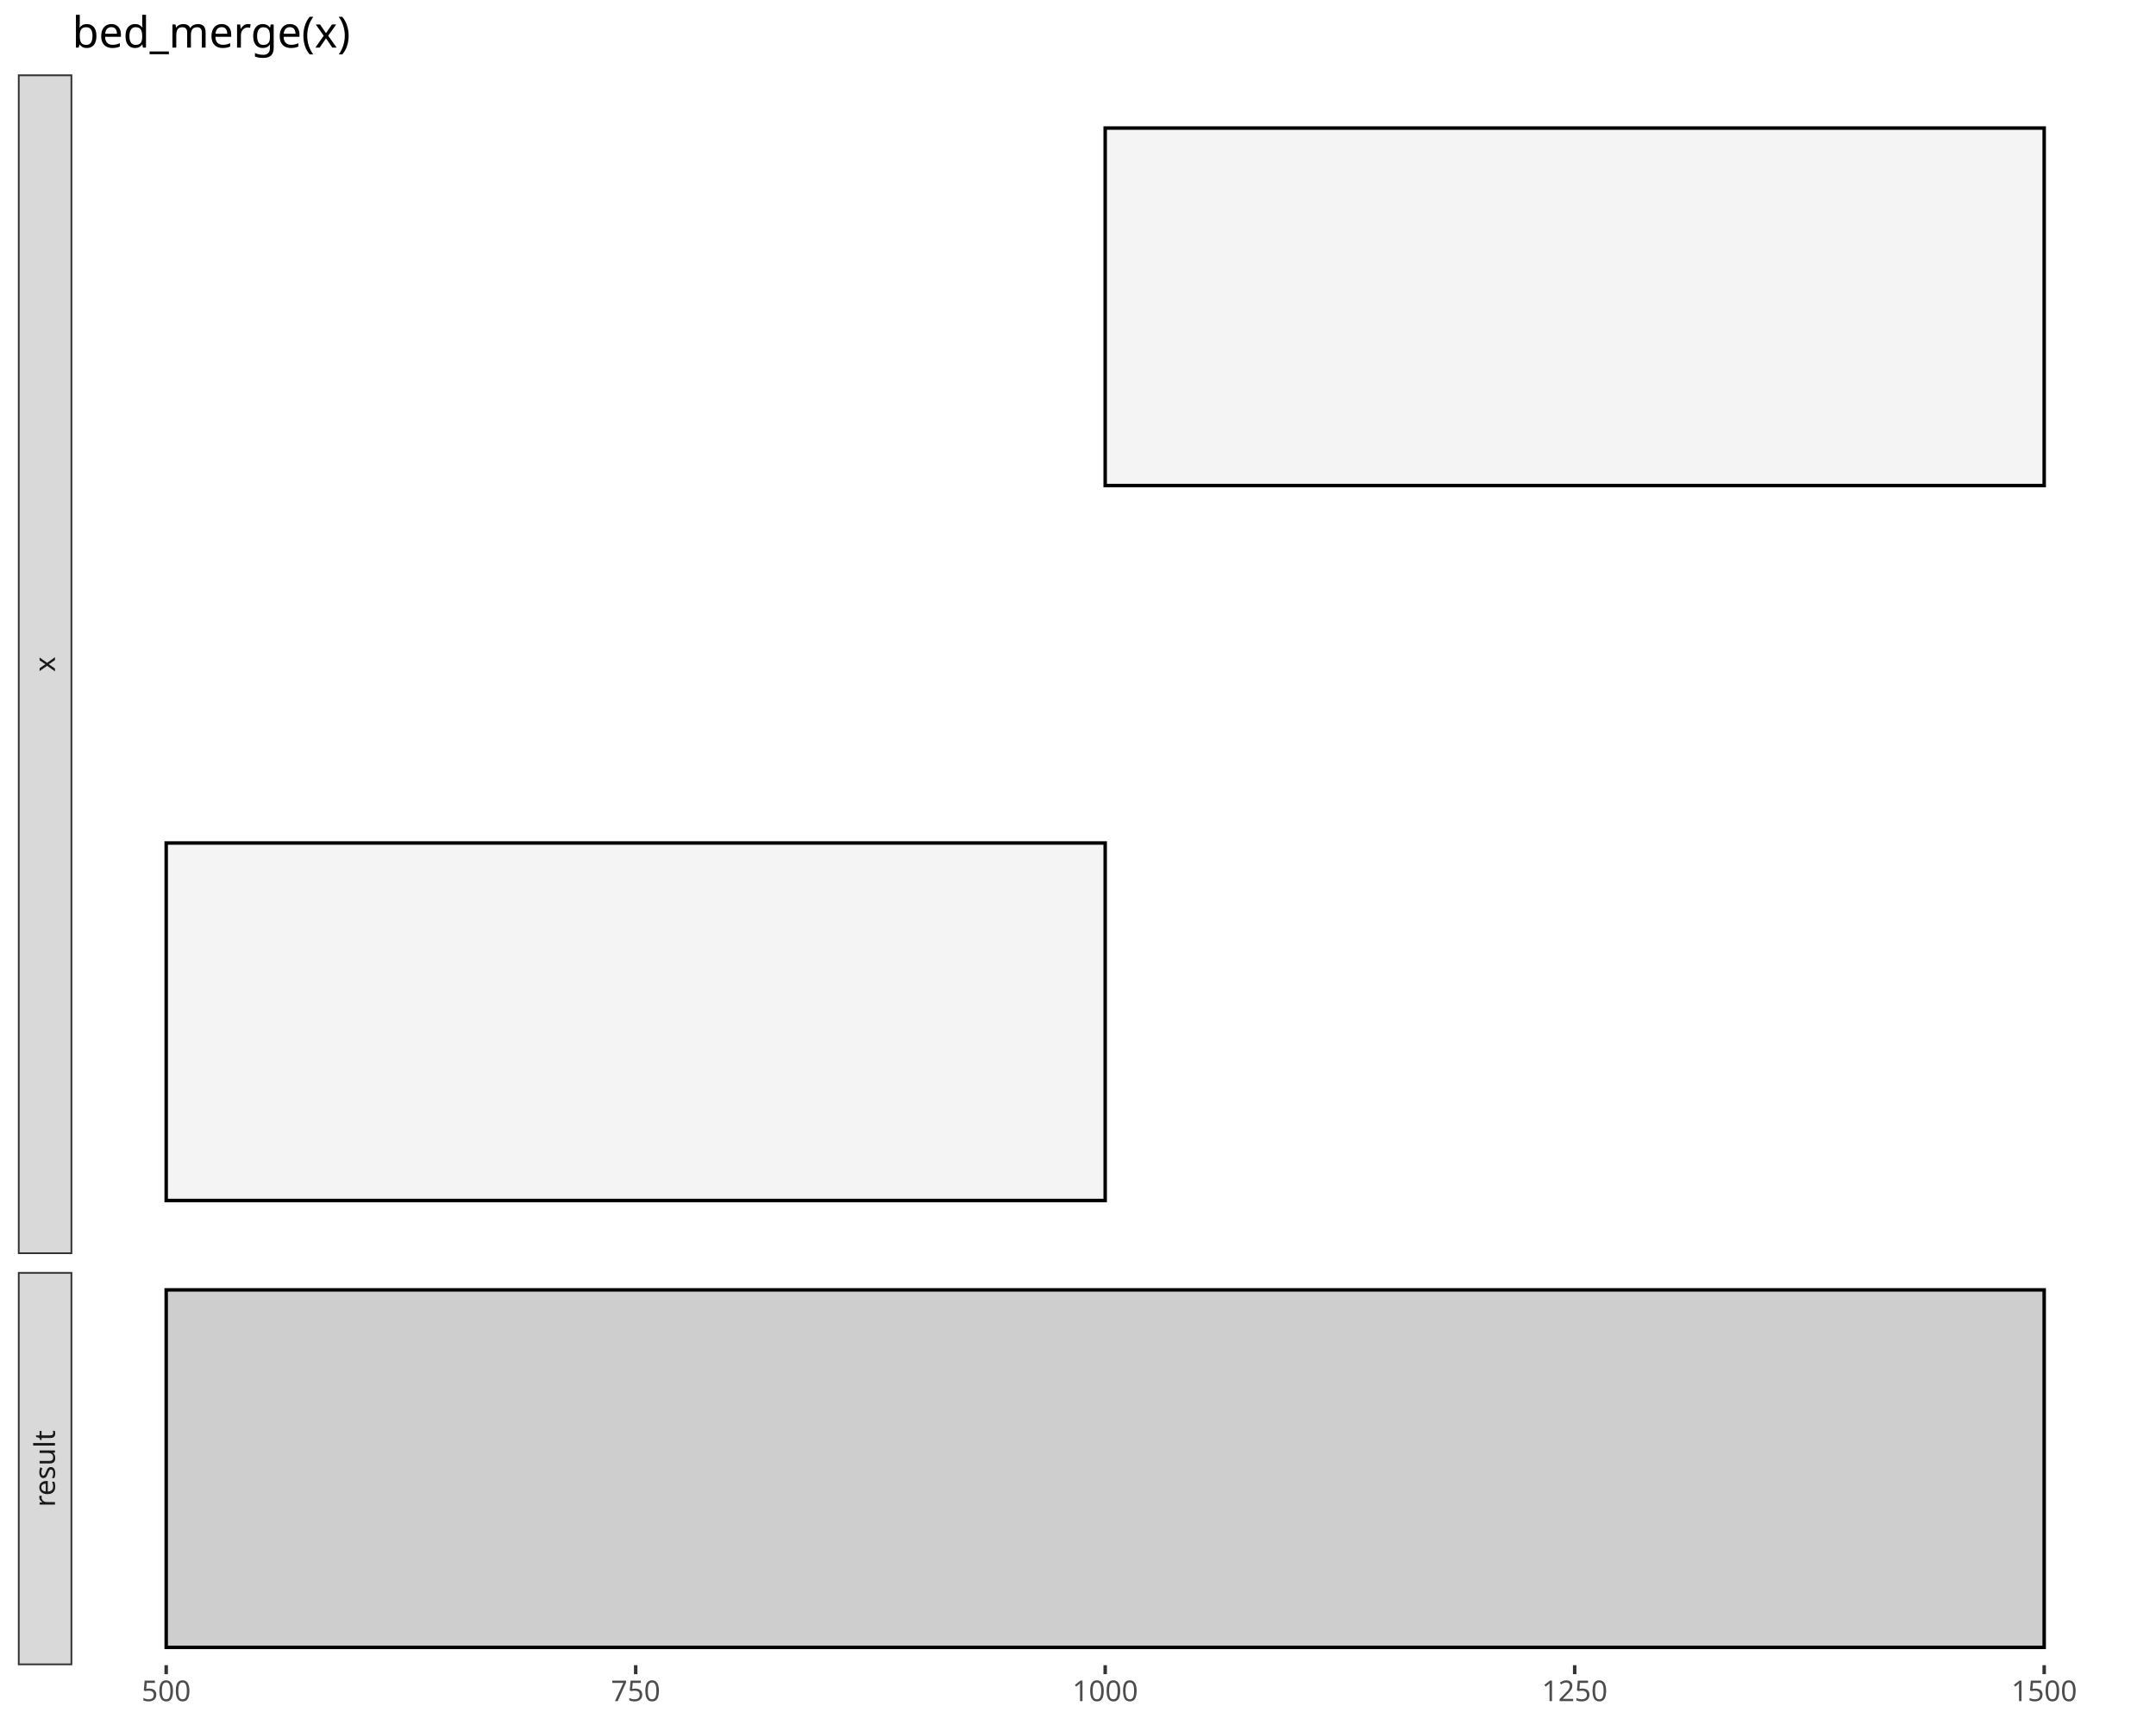
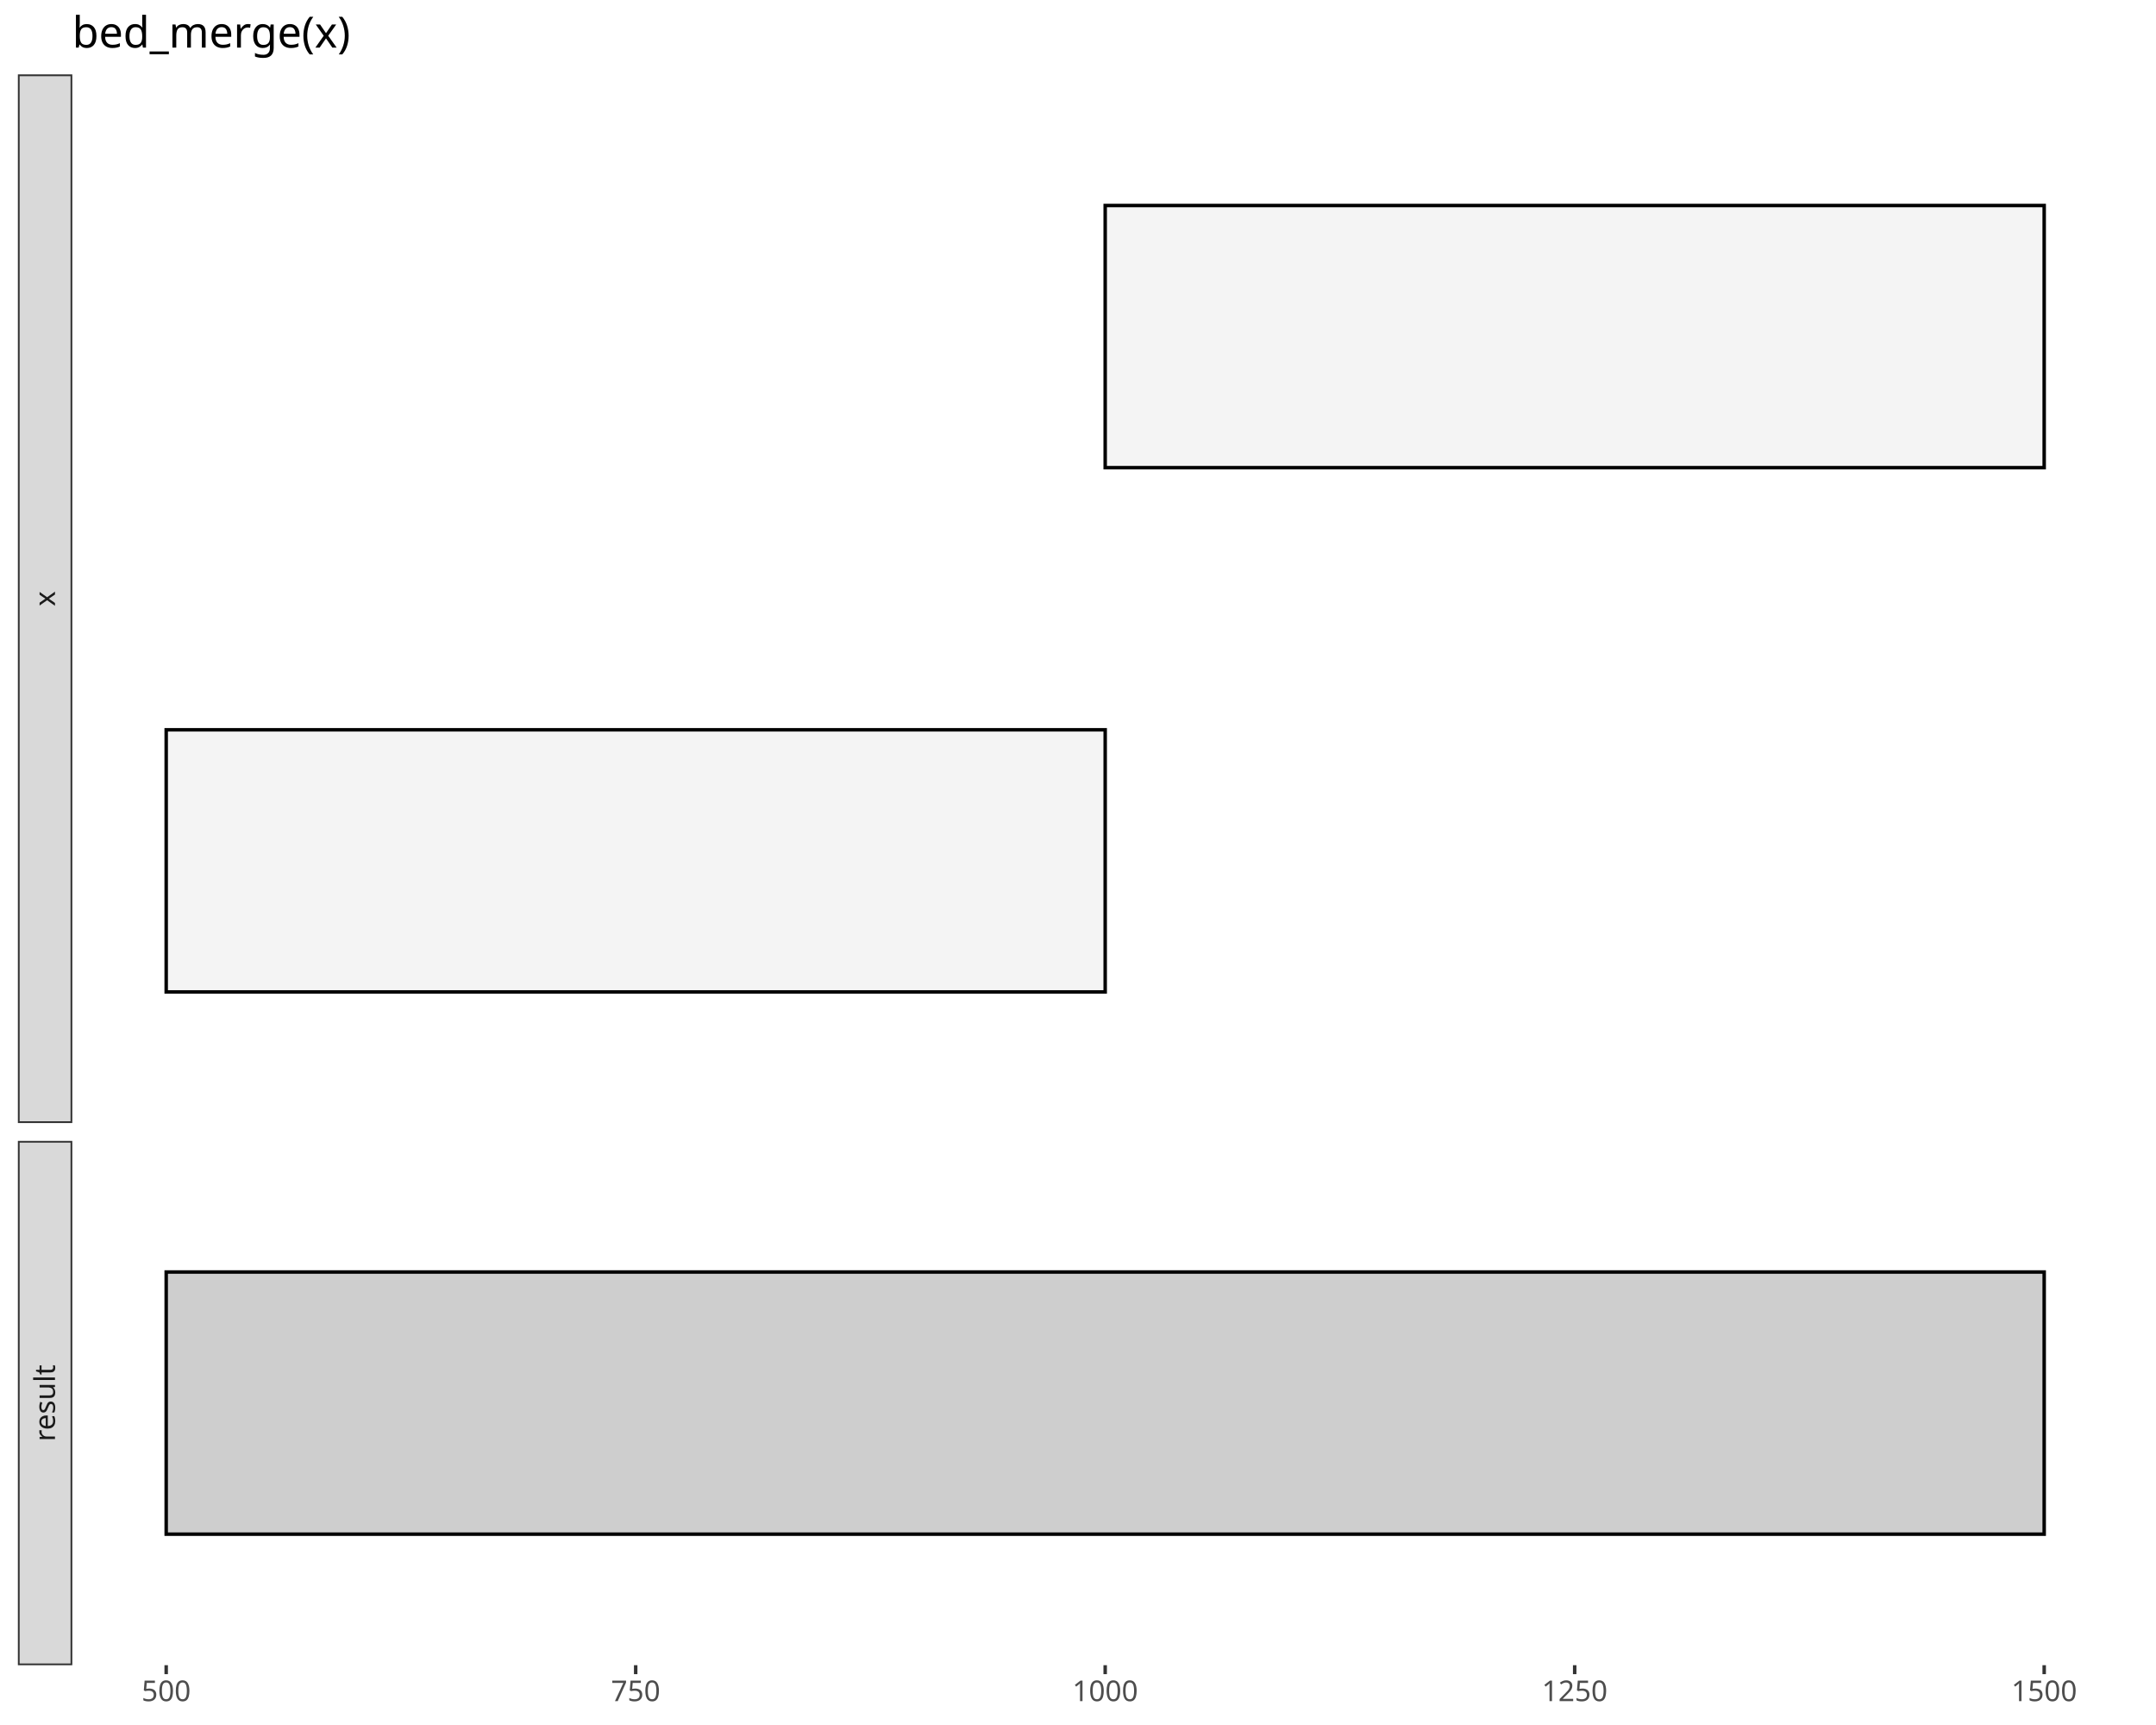
<svg xmlns="http://www.w3.org/2000/svg" class="svglite" data-engine-version="2.0" width="720.00pt" height="576.00pt" viewBox="0 0 720.00 576.00">
  <defs>
    <style type="text/css">
    .svglite line, .svglite polyline, .svglite polygon, .svglite path, .svglite rect, .svglite circle {
      fill: none;
      stroke: #000000;
      stroke-linecap: round;
      stroke-linejoin: round;
      stroke-miterlimit: 10.00;
    }
  </style>
  </defs>
  <rect width="100%" height="100%" style="stroke: none; fill: #FFFFFF;" />
  <defs>
    <clipPath id="cpMC4wMHw3MjAuMDB8MC4wMHw1NzYuMDA=">
      <rect x="0.00" y="0.00" width="720.00" height="576.00" />
    </clipPath>
  </defs>
  <g clip-path="url(#cpMC4wMHw3MjAuMDB8MC4wMHw1NzYuMDA=)">
</g>
  <defs>
-     <clipPath id="cpMjQuMTR8NzE0LjAyfDI0Ljg1fDQxOC43Ng==">
-       <rect x="24.14" y="24.85" width="689.88" height="393.91" />
+     <clipPath id="cpMjQuMTR8NzE0LjAyfDI0Ljg1fDM3NS4wMA==">
+       <rect x="24.14" y="24.85" width="689.88" height="350.14" />
    </clipPath>
  </defs>
-   <g clip-path="url(#cpMjQuMTR8NzE0LjAyfDI0Ljg1fDQxOC43Ng==)">
-     <rect x="55.50" y="281.49" width="313.58" height="119.37" style="stroke-width: 1.16; stroke-linecap: butt; stroke-linejoin: miter; fill: #F0F0F0; fill-opacity: 0.75;" />
-     <rect x="369.08" y="42.76" width="313.58" height="119.37" style="stroke-width: 1.16; stroke-linecap: butt; stroke-linejoin: miter; fill: #F0F0F0; fill-opacity: 0.75;" />
+   <g clip-path="url(#cpMjQuMTR8NzE0LjAyfDI0Ljg1fDM3NS4wMA==)">
+     <rect x="55.50" y="243.69" width="313.58" height="87.54" style="stroke-width: 1.16; stroke-linecap: butt; stroke-linejoin: miter; fill: #F0F0F0; fill-opacity: 0.75;" />
+     <rect x="369.08" y="68.62" width="313.58" height="87.54" style="stroke-width: 1.16; stroke-linecap: butt; stroke-linejoin: miter; fill: #F0F0F0; fill-opacity: 0.75;" />
  </g>
  <g clip-path="url(#cpMC4wMHw3MjAuMDB8MC4wMHw1NzYuMDA=)">
</g>
  <defs>
-     <clipPath id="cpMjQuMTR8NzE0LjAyfDQyNC43NHw1NTYuMDQ=">
-       <rect x="24.14" y="424.74" width="689.88" height="131.30" />
+     <clipPath id="cpMjQuMTR8NzE0LjAyfDM4MC45N3w1NTYuMDQ=">
+       <rect x="24.14" y="380.97" width="689.88" height="175.07" />
    </clipPath>
  </defs>
-   <g clip-path="url(#cpMjQuMTR8NzE0LjAyfDQyNC43NHw1NTYuMDQ=)">
-     <rect x="55.50" y="430.71" width="627.16" height="119.37" style="stroke-width: 1.16; stroke-linecap: butt; stroke-linejoin: miter; fill: #BDBDBD; fill-opacity: 0.75;" />
+   <g clip-path="url(#cpMjQuMTR8NzE0LjAyfDM4MC45N3w1NTYuMDQ=)">
+     <rect x="55.50" y="424.74" width="627.16" height="87.54" style="stroke-width: 1.16; stroke-linecap: butt; stroke-linejoin: miter; fill: #BDBDBD; fill-opacity: 0.75;" />
  </g>
  <g clip-path="url(#cpMC4wMHw3MjAuMDB8MC4wMHw1NzYuMDA=)">
</g>
  <defs>
-     <clipPath id="cpNS45OHwyNC4xNHwyNC44NXw0MTguNzY=">
-       <rect x="5.98" y="24.85" width="18.16" height="393.91" />
+     <clipPath id="cpNS45OHwyNC4xNHwyNC44NXwzNzUuMDA=">
+       <rect x="5.98" y="24.85" width="18.16" height="350.14" />
    </clipPath>
  </defs>
-   <g clip-path="url(#cpNS45OHwyNC4xNHwyNC44NXw0MTguNzY=)">
-     <rect x="5.98" y="24.85" width="18.16" height="393.91" style="stroke-width: 1.16; stroke: #333333; fill: #D9D9D9;" />
-     <text transform="translate(18.36,221.81) rotate(-90)" text-anchor="middle" style="font-size: 9.60px; fill: #1A1A1A; font-family: sans;" textLength="4.80px" lengthAdjust="spacingAndGlyphs">x</text>
+   <g clip-path="url(#cpNS45OHwyNC4xNHwyNC44NXwzNzUuMDA=)">
+     <rect x="5.98" y="24.85" width="18.16" height="350.14" style="stroke-width: 1.16; stroke: #333333; fill: #D9D9D9;" />
+     <text transform="translate(18.36,199.92) rotate(-90)" text-anchor="middle" style="font-size: 9.60px; fill: #1A1A1A; font-family: sans;" textLength="4.80px" lengthAdjust="spacingAndGlyphs">x</text>
  </g>
  <g clip-path="url(#cpMC4wMHw3MjAuMDB8MC4wMHw1NzYuMDA=)">
</g>
  <defs>
-     <clipPath id="cpNS45OHwyNC4xNHw0MjQuNzR8NTU2LjA0">
-       <rect x="5.98" y="424.74" width="18.16" height="131.30" />
+     <clipPath id="cpNS45OHwyNC4xNHwzODAuOTd8NTU2LjA0">
+       <rect x="5.98" y="380.97" width="18.16" height="175.07" />
    </clipPath>
  </defs>
-   <g clip-path="url(#cpNS45OHwyNC4xNHw0MjQuNzR8NTU2LjA0)">
-     <rect x="5.98" y="424.74" width="18.16" height="131.30" style="stroke-width: 1.16; stroke: #333333; fill: #D9D9D9;" />
-     <text transform="translate(18.36,490.39) rotate(-90)" text-anchor="middle" style="font-size: 9.60px; fill: #1A1A1A; font-family: sans;" textLength="23.48px" lengthAdjust="spacingAndGlyphs">result</text>
+   <g clip-path="url(#cpNS45OHwyNC4xNHwzODAuOTd8NTU2LjA0)">
+     <rect x="5.98" y="380.97" width="18.16" height="175.07" style="stroke-width: 1.16; stroke: #333333; fill: #D9D9D9;" />
+     <text transform="translate(18.36,468.51) rotate(-90)" text-anchor="middle" style="font-size: 9.60px; fill: #1A1A1A; font-family: sans;" textLength="23.48px" lengthAdjust="spacingAndGlyphs">result</text>
  </g>
  <g clip-path="url(#cpMC4wMHw3MjAuMDB8MC4wMHw1NzYuMDA=)">
    <polyline points="55.50,559.03 55.50,556.04 " style="stroke-width: 1.16; stroke: #333333; stroke-linecap: butt;" />
    <polyline points="212.29,559.03 212.29,556.04 " style="stroke-width: 1.16; stroke: #333333; stroke-linecap: butt;" />
    <polyline points="369.08,559.03 369.08,556.04 " style="stroke-width: 1.16; stroke: #333333; stroke-linecap: butt;" />
    <polyline points="525.87,559.03 525.87,556.04 " style="stroke-width: 1.16; stroke: #333333; stroke-linecap: butt;" />
    <polyline points="682.66,559.03 682.66,556.04 " style="stroke-width: 1.16; stroke: #333333; stroke-linecap: butt;" />
    <text x="55.50" y="568.03" text-anchor="middle" style="font-size: 9.60px; fill: #4D4D4D; font-family: sans;" textLength="16.02px" lengthAdjust="spacingAndGlyphs">500</text>
    <text x="212.29" y="568.03" text-anchor="middle" style="font-size: 9.60px; fill: #4D4D4D; font-family: sans;" textLength="16.02px" lengthAdjust="spacingAndGlyphs">750</text>
    <text x="369.08" y="568.03" text-anchor="middle" style="font-size: 9.60px; fill: #4D4D4D; font-family: sans;" textLength="21.36px" lengthAdjust="spacingAndGlyphs">1000</text>
    <text x="525.87" y="568.03" text-anchor="middle" style="font-size: 9.60px; fill: #4D4D4D; font-family: sans;" textLength="21.36px" lengthAdjust="spacingAndGlyphs">1250</text>
    <text x="682.66" y="568.03" text-anchor="middle" style="font-size: 9.60px; fill: #4D4D4D; font-family: sans;" textLength="21.36px" lengthAdjust="spacingAndGlyphs">1500</text>
    <text x="24.14" y="15.89" style="font-size: 14.40px; font-family: sans;" textLength="89.66px" lengthAdjust="spacingAndGlyphs">bed_merge(x)</text>
  </g>
</svg>
